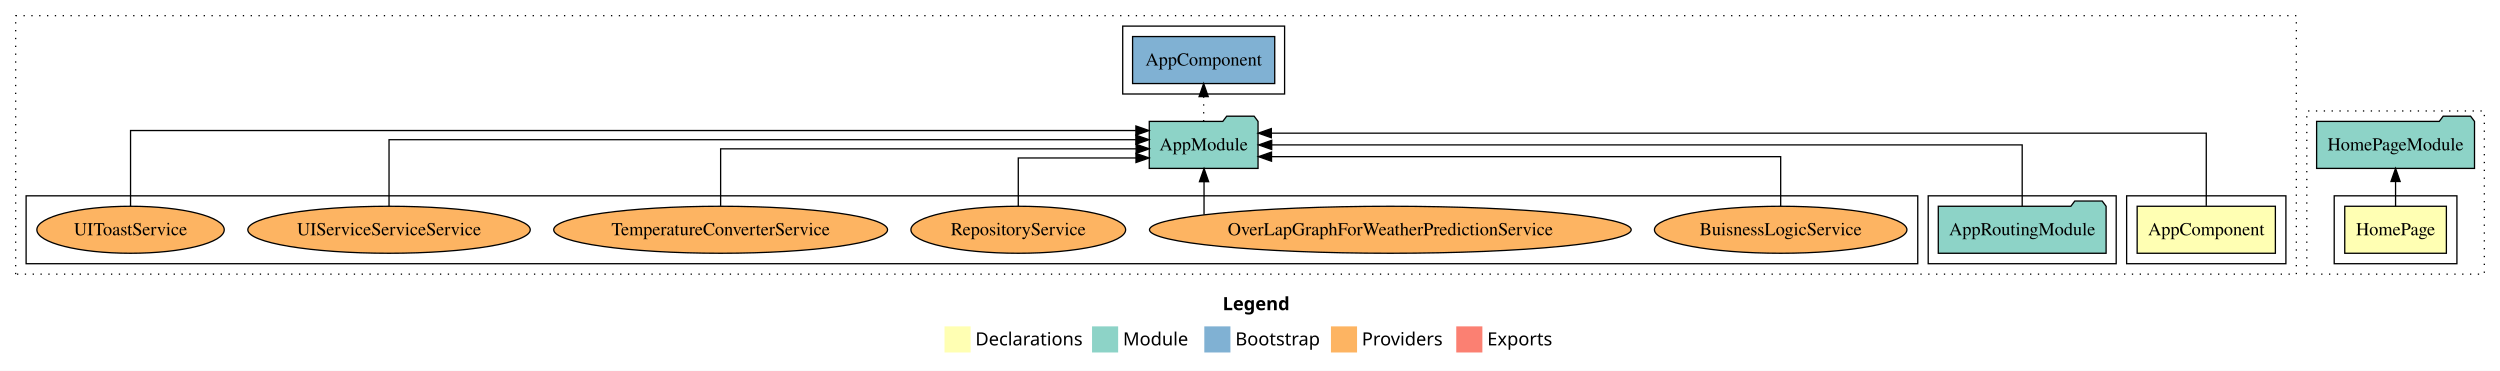
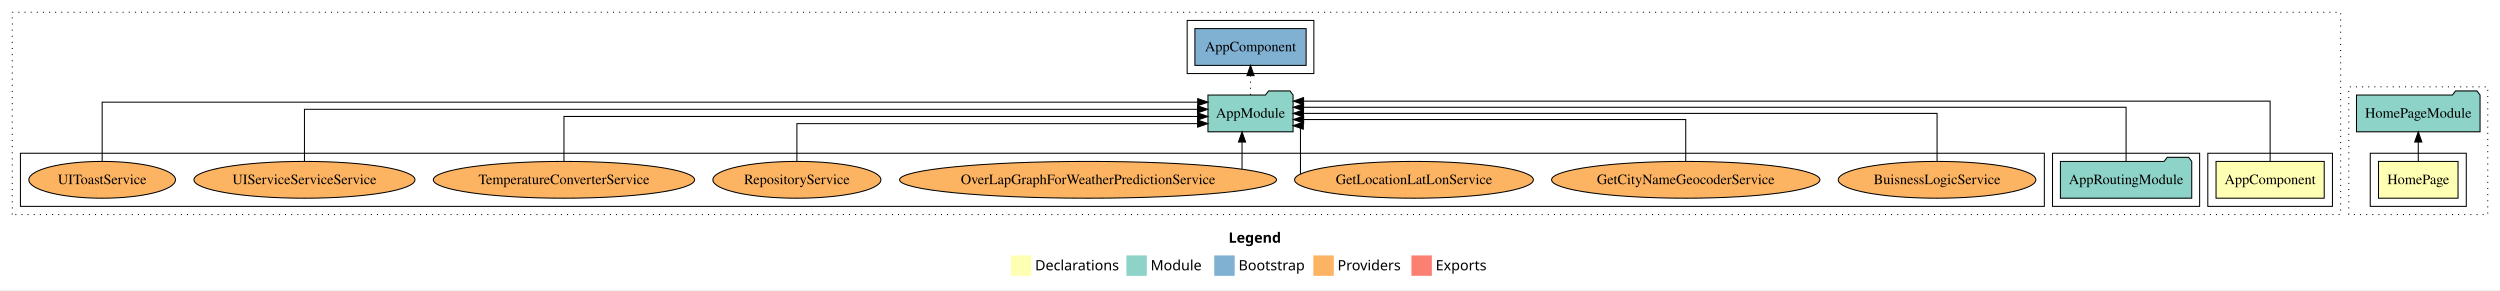
- <svg xmlns="http://www.w3.org/2000/svg" width="1915pt" height="284pt" viewBox="0.00 0.00 1915.00 284.00">
+ <svg xmlns="http://www.w3.org/2000/svg" width="2447pt" height="284pt" viewBox="0.00 0.00 2447.00 284.00">
  <g id="graph0" class="graph" transform="scale(1 1) rotate(0) translate(4 280)">
-     <polygon fill="#ffffff" stroke="transparent" points="-4,4 -4,-280 1911,-280 1911,4 -4,4" />
-     <text text-anchor="start" x="932.509" y="-42.4" font-family="sans-serif" font-weight="bold" font-size="14.00" fill="#000000">Legend</text>
-     <polygon fill="#ffffb3" stroke="transparent" points="719.5,-10 719.5,-30 739.5,-30 739.5,-10 719.5,-10" />
-     <text text-anchor="start" x="743.129" y="-15.4" font-family="sans-serif" font-size="14.00" fill="#000000">  Declarations</text>
-     <polygon fill="#8dd3c7" stroke="transparent" points="832.5,-10 832.5,-30 852.5,-30 852.5,-10 832.5,-10" />
-     <text text-anchor="start" x="856.225" y="-15.4" font-family="sans-serif" font-size="14.00" fill="#000000">  Module</text>
-     <polygon fill="#80b1d3" stroke="transparent" points="918.5,-10 918.5,-30 938.5,-30 938.5,-10 918.5,-10" />
-     <text text-anchor="start" x="942.281" y="-15.4" font-family="sans-serif" font-size="14.00" fill="#000000">  Bootstrap</text>
-     <polygon fill="#fdb462" stroke="transparent" points="1015.5,-10 1015.5,-30 1035.5,-30 1035.5,-10 1015.5,-10" />
-     <text text-anchor="start" x="1039.173" y="-15.4" font-family="sans-serif" font-size="14.00" fill="#000000">  Providers</text>
-     <polygon fill="#fb8072" stroke="transparent" points="1111.5,-10 1111.5,-30 1131.5,-30 1131.5,-10 1111.5,-10" />
-     <text text-anchor="start" x="1135.226" y="-15.4" font-family="sans-serif" font-size="14.00" fill="#000000">  Exports</text>
+     <polygon fill="#ffffff" stroke="transparent" points="-4,4 -4,-280 2443,-280 2443,4 -4,4" />
+     <text text-anchor="start" x="1198.509" y="-42.4" font-family="sans-serif" font-weight="bold" font-size="14.00" fill="#000000">Legend</text>
+     <polygon fill="#ffffb3" stroke="transparent" points="985.5,-10 985.5,-30 1005.5,-30 1005.5,-10 985.5,-10" />
+     <text text-anchor="start" x="1009.129" y="-15.4" font-family="sans-serif" font-size="14.00" fill="#000000">  Declarations</text>
+     <polygon fill="#8dd3c7" stroke="transparent" points="1098.5,-10 1098.5,-30 1118.5,-30 1118.5,-10 1098.5,-10" />
+     <text text-anchor="start" x="1122.225" y="-15.4" font-family="sans-serif" font-size="14.00" fill="#000000">  Module</text>
+     <polygon fill="#80b1d3" stroke="transparent" points="1184.5,-10 1184.5,-30 1204.5,-30 1204.5,-10 1184.5,-10" />
+     <text text-anchor="start" x="1208.281" y="-15.4" font-family="sans-serif" font-size="14.00" fill="#000000">  Bootstrap</text>
+     <polygon fill="#fdb462" stroke="transparent" points="1281.5,-10 1281.5,-30 1301.5,-30 1301.5,-10 1281.5,-10" />
+     <text text-anchor="start" x="1305.173" y="-15.4" font-family="sans-serif" font-size="14.00" fill="#000000">  Providers</text>
+     <polygon fill="#fb8072" stroke="transparent" points="1377.5,-10 1377.5,-30 1397.5,-30 1397.5,-10 1377.5,-10" />
+     <text text-anchor="start" x="1401.226" y="-15.4" font-family="sans-serif" font-size="14.00" fill="#000000">  Exports</text>
    <g id="clust1" class="cluster">
-       <polygon fill="none" stroke="#000000" stroke-dasharray="1,5" points="8,-70 8,-268 1755,-268 1755,-70 8,-70" />
+       <polygon fill="none" stroke="#000000" stroke-dasharray="1,5" points="8,-70 8,-268 2287,-268 2287,-70 8,-70" />
    </g>
    <g id="clust2" class="cluster">
-       <polygon fill="none" stroke="#000000" points="1625,-78 1625,-130 1747,-130 1747,-78 1625,-78" />
+       <polygon fill="none" stroke="#000000" points="2157,-78 2157,-130 2279,-130 2279,-78 2157,-78" />
    </g>
    <g id="clust4" class="cluster">
-       <polygon fill="none" stroke="#000000" points="1473,-78 1473,-130 1617,-130 1617,-78 1473,-78" />
+       <polygon fill="none" stroke="#000000" points="2005,-78 2005,-130 2149,-130 2149,-78 2005,-78" />
    </g>
    <g id="clust6" class="cluster">
-       <polygon fill="none" stroke="#000000" points="856,-208 856,-260 980,-260 980,-208 856,-208" />
+       <polygon fill="none" stroke="#000000" points="1158,-208 1158,-260 1282,-260 1282,-208 1158,-208" />
    </g>
    <g id="clust7" class="cluster">
-       <polygon fill="none" stroke="#000000" points="16,-78 16,-130 1465,-130 1465,-78 16,-78" />
+       <polygon fill="none" stroke="#000000" points="16,-78 16,-130 1997,-130 1997,-78 16,-78" />
    </g>
    <g id="clust14" class="cluster">
-       <polygon fill="none" stroke="#000000" stroke-dasharray="1,5" points="1763,-70 1763,-195 1899,-195 1899,-70 1763,-70" />
+       <polygon fill="none" stroke="#000000" stroke-dasharray="1,5" points="2295,-70 2295,-195 2431,-195 2431,-70 2295,-70" />
    </g>
    <g id="clust15" class="cluster">
-       <polygon fill="none" stroke="#000000" points="1784,-78 1784,-130 1878,-130 1878,-78 1784,-78" />
+       <polygon fill="none" stroke="#000000" points="2316,-78 2316,-130 2410,-130 2410,-78 2316,-78" />
    </g>
    <g id="node1" class="node">
-       <polygon fill="#ffffb3" stroke="#000000" points="1738.94,-122 1633.06,-122 1633.06,-86 1738.94,-86 1738.94,-122" />
-       <text text-anchor="middle" x="1686" y="-99.8" font-family="Times,serif" font-size="14.00" fill="#000000">AppComponent</text>
+       <polygon fill="#ffffb3" stroke="#000000" points="2270.94,-122 2165.06,-122 2165.06,-86 2270.94,-86 2270.94,-122" />
+       <text text-anchor="middle" x="2218" y="-99.8" font-family="Times,serif" font-size="14.00" fill="#000000">AppComponent</text>
    </g>
    <g id="node2" class="node">
-       <polygon fill="#8dd3c7" stroke="#000000" points="959.657,-187 956.657,-191 935.657,-191 932.657,-187 876.343,-187 876.343,-151 959.657,-151 959.657,-187" />
-       <text text-anchor="middle" x="918" y="-164.8" font-family="Times,serif" font-size="14.00" fill="#000000">AppModule</text>
+       <polygon fill="#8dd3c7" stroke="#000000" points="1261.657,-187 1258.657,-191 1237.657,-191 1234.657,-187 1178.343,-187 1178.343,-151 1261.657,-151 1261.657,-187" />
+       <text text-anchor="middle" x="1220" y="-164.8" font-family="Times,serif" font-size="14.00" fill="#000000">AppModule</text>
    </g>
    <g id="edge1" class="edge">
-       <path fill="none" stroke="#000000" d="M1686,-122.292C1686,-144.206 1686,-178 1686,-178 1686,-178 969.836,-178 969.836,-178" />
-       <polygon fill="#000000" stroke="#000000" points="969.837,-174.5 959.836,-178 969.836,-181.5 969.837,-174.5" />
+       <path fill="none" stroke="#000000" d="M2218,-122.248C2218,-145.018 2218,-181 2218,-181 2218,-181 1271.928,-181 1271.928,-181" />
+       <polygon fill="#000000" stroke="#000000" points="1271.928,-177.5 1261.928,-181 1271.928,-184.5 1271.928,-177.5" />
    </g>
    <g id="node4" class="node">
-       <polygon fill="#80b1d3" stroke="#000000" points="972.439,-252 863.561,-252 863.561,-216 972.439,-216 972.439,-252" />
-       <text text-anchor="middle" x="918" y="-229.8" font-family="Times,serif" font-size="14.00" fill="#000000">AppComponent </text>
+       <polygon fill="#80b1d3" stroke="#000000" points="1274.439,-252 1165.561,-252 1165.561,-216 1274.439,-216 1274.439,-252" />
+       <text text-anchor="middle" x="1220" y="-229.8" font-family="Times,serif" font-size="14.00" fill="#000000">AppComponent </text>
    </g>
    <g id="edge3" class="edge">
-       <path fill="none" stroke="#000000" stroke-dasharray="1,5" d="M918,-187.106C918,-187.106 918,-205.991 918,-205.991" />
-       <polygon fill="#000000" stroke="#000000" points="914.5,-205.991 918,-215.991 921.5,-205.991 914.5,-205.991" />
+       <path fill="none" stroke="#000000" stroke-dasharray="1,5" d="M1220,-187.106C1220,-187.106 1220,-205.991 1220,-205.991" />
+       <polygon fill="#000000" stroke="#000000" points="1216.5,-205.991 1220,-215.991 1223.5,-205.991 1216.5,-205.991" />
    </g>
    <g id="node3" class="node">
-       <polygon fill="#8dd3c7" stroke="#000000" points="1609.274,-122 1606.274,-126 1585.274,-126 1582.274,-122 1480.726,-122 1480.726,-86 1609.274,-86 1609.274,-122" />
-       <text text-anchor="middle" x="1545" y="-99.8" font-family="Times,serif" font-size="14.00" fill="#000000">AppRoutingModule</text>
+       <polygon fill="#8dd3c7" stroke="#000000" points="2141.274,-122 2138.274,-126 2117.274,-126 2114.274,-122 2012.726,-122 2012.726,-86 2141.274,-86 2141.274,-122" />
+       <text text-anchor="middle" x="2077" y="-99.8" font-family="Times,serif" font-size="14.00" fill="#000000">AppRoutingModule</text>
    </g>
    <g id="edge2" class="edge">
-       <path fill="none" stroke="#000000" d="M1545,-122.106C1545,-141.339 1545,-169 1545,-169 1545,-169 970.113,-169 970.113,-169" />
-       <polygon fill="#000000" stroke="#000000" points="970.113,-165.5 960.113,-169 970.113,-172.5 970.113,-165.5" />
+       <path fill="none" stroke="#000000" d="M2077,-122.284C2077,-143.321 2077,-175 2077,-175 2077,-175 1271.915,-175 1271.915,-175" />
+       <polygon fill="#000000" stroke="#000000" points="1271.915,-171.5 1261.915,-175 1271.915,-178.5 1271.915,-171.5" />
    </g>
    <g id="node5" class="node">
-       <ellipse fill="#fdb462" stroke="#000000" cx="1360" cy="-104" rx="96.706" ry="18" />
-       <text text-anchor="middle" x="1360" y="-99.8" font-family="Times,serif" font-size="14.00" fill="#000000">BuisnessLogicService</text>
+       <ellipse fill="#fdb462" stroke="#000000" cx="1892" cy="-104" rx="96.706" ry="18" />
+       <text text-anchor="middle" x="1892" y="-99.8" font-family="Times,serif" font-size="14.00" fill="#000000">BuisnessLogicService</text>
    </g>
    <g id="edge4" class="edge">
-       <path fill="none" stroke="#000000" d="M1360,-122.027C1360,-138.398 1360,-160 1360,-160 1360,-160 969.981,-160 969.981,-160" />
-       <polygon fill="#000000" stroke="#000000" points="969.981,-156.5 959.981,-160 969.981,-163.5 969.981,-156.5" />
+       <path fill="none" stroke="#000000" d="M1892,-122.106C1892,-141.339 1892,-169 1892,-169 1892,-169 1271.783,-169 1271.783,-169" />
+       <polygon fill="#000000" stroke="#000000" points="1271.783,-165.5 1261.783,-169 1271.783,-172.5 1271.783,-165.5" />
    </g>
    <g id="node6" class="node">
+       <ellipse fill="#fdb462" stroke="#000000" cx="1646" cy="-104" rx="131.317" ry="18" />
+       <text text-anchor="middle" x="1646" y="-99.8" font-family="Times,serif" font-size="14.00" fill="#000000">GetCityNameGeocoderService</text>
+     </g>
+     <g id="edge5" class="edge">
+       <path fill="none" stroke="#000000" d="M1646,-122.022C1646,-139.373 1646,-163 1646,-163 1646,-163 1272.012,-163 1272.012,-163" />
+       <polygon fill="#000000" stroke="#000000" points="1272.012,-159.5 1262.012,-163 1272.012,-166.5 1272.012,-159.5" />
+     </g>
+     <g id="node7" class="node">
+       <ellipse fill="#fdb462" stroke="#000000" cx="1380" cy="-104" rx="116.871" ry="18" />
+       <text text-anchor="middle" x="1380" y="-99.8" font-family="Times,serif" font-size="14.00" fill="#000000">GetLocationLatLonService</text>
+     </g>
+     <g id="edge6" class="edge">
+       <path fill="none" stroke="#000000" d="M1268.892,-109.672C1268.892,-123.344 1268.892,-157 1268.892,-157 1268.892,-157 1268.171,-157 1268.171,-157" />
+       <polygon fill="#000000" stroke="#000000" points="1271.678,-153.5 1261.678,-157 1271.678,-160.5 1271.678,-153.5" />
+     </g>
+     <g id="node8" class="node">
      <ellipse fill="#fdb462" stroke="#000000" cx="1061" cy="-104" rx="184.489" ry="18" />
      <text text-anchor="middle" x="1061" y="-99.8" font-family="Times,serif" font-size="14.00" fill="#000000">OverLapGraphForWeatherPredictionService</text>
    </g>
-     <g id="edge5" class="edge">
-       <path fill="none" stroke="#000000" d="M918.292,-115.621C918.292,-115.621 918.292,-140.853 918.292,-140.853" />
-       <polygon fill="#000000" stroke="#000000" points="914.792,-140.853 918.292,-150.853 921.792,-140.853 914.792,-140.853" />
+     <g id="edge7" class="edge">
+       <path fill="none" stroke="#000000" d="M1211.708,-114.443C1211.708,-114.443 1211.708,-140.968 1211.708,-140.968" />
+       <polygon fill="#000000" stroke="#000000" points="1208.208,-140.968 1211.708,-150.968 1215.208,-140.968 1208.208,-140.968" />
    </g>
-     <g id="node7" class="node">
+     <g id="node9" class="node">
      <ellipse fill="#fdb462" stroke="#000000" cx="776" cy="-104" rx="82.241" ry="18" />
      <text text-anchor="middle" x="776" y="-99.8" font-family="Times,serif" font-size="14.00" fill="#000000">RepositoryService</text>
    </g>
-     <g id="edge6" class="edge">
-       <path fill="none" stroke="#000000" d="M776,-122.009C776,-138.049 776,-159 776,-159 776,-159 866.163,-159 866.163,-159" />
-       <polygon fill="#000000" stroke="#000000" points="866.163,-162.5 876.163,-159 866.163,-155.5 866.163,-162.5" />
+     <g id="edge8" class="edge">
+       <path fill="none" stroke="#000000" d="M776,-122.009C776,-138.049 776,-159 776,-159 776,-159 1168.23,-159 1168.23,-159" />
+       <polygon fill="#000000" stroke="#000000" points="1168.23,-162.5 1178.23,-159 1168.229,-155.5 1168.23,-162.5" />
    </g>
-     <g id="node8" class="node">
+     <g id="node10" class="node">
      <ellipse fill="#fdb462" stroke="#000000" cx="548" cy="-104" rx="127.866" ry="18" />
      <text text-anchor="middle" x="548" y="-99.8" font-family="Times,serif" font-size="14.00" fill="#000000">TemperatureConverterService</text>
    </g>
-     <g id="edge7" class="edge">
-       <path fill="none" stroke="#000000" d="M548,-122.267C548,-140.555 548,-166 548,-166 548,-166 866.275,-166 866.275,-166" />
-       <polygon fill="#000000" stroke="#000000" points="866.276,-169.5 876.275,-166 866.275,-162.5 866.276,-169.5" />
+     <g id="edge9" class="edge">
+       <path fill="none" stroke="#000000" d="M548,-122.267C548,-140.555 548,-166 548,-166 548,-166 1168.217,-166 1168.217,-166" />
+       <polygon fill="#000000" stroke="#000000" points="1168.217,-169.5 1178.217,-166 1168.217,-162.5 1168.217,-169.5" />
    </g>
-     <g id="node9" class="node">
+     <g id="node11" class="node">
      <ellipse fill="#fdb462" stroke="#000000" cx="294" cy="-104" rx="108.178" ry="18" />
      <text text-anchor="middle" x="294" y="-99.8" font-family="Times,serif" font-size="14.00" fill="#000000">UIServiceServiceService</text>
    </g>
-     <g id="edge8" class="edge">
-       <path fill="none" stroke="#000000" d="M294,-122.129C294,-142.572 294,-173 294,-173 294,-173 866.089,-173 866.089,-173" />
-       <polygon fill="#000000" stroke="#000000" points="866.089,-176.5 876.089,-173 866.089,-169.5 866.089,-176.5" />
+     <g id="edge10" class="edge">
+       <path fill="none" stroke="#000000" d="M294,-122.129C294,-142.572 294,-173 294,-173 294,-173 1168.11,-173 1168.11,-173" />
+       <polygon fill="#000000" stroke="#000000" points="1168.11,-176.5 1178.11,-173 1168.11,-169.5 1168.11,-176.5" />
    </g>
-     <g id="node10" class="node">
+     <g id="node12" class="node">
      <ellipse fill="#fdb462" stroke="#000000" cx="96" cy="-104" rx="71.764" ry="18" />
      <text text-anchor="middle" x="96" y="-99.8" font-family="Times,serif" font-size="14.00" fill="#000000">UIToastService</text>
    </g>
-     <g id="edge9" class="edge">
-       <path fill="none" stroke="#000000" d="M96,-122.011C96,-144.485 96,-180 96,-180 96,-180 866.107,-180 866.107,-180" />
-       <polygon fill="#000000" stroke="#000000" points="866.107,-183.5 876.107,-180 866.107,-176.5 866.107,-183.5" />
+     <g id="edge11" class="edge">
+       <path fill="none" stroke="#000000" d="M96,-122.011C96,-144.485 96,-180 96,-180 96,-180 1168.327,-180 1168.327,-180" />
+       <polygon fill="#000000" stroke="#000000" points="1168.327,-183.5 1178.327,-180 1168.327,-176.5 1168.327,-183.5" />
    </g>
-     <g id="node11" class="node">
-       <polygon fill="#ffffb3" stroke="#000000" points="1869.925,-122 1792.075,-122 1792.075,-86 1869.925,-86 1869.925,-122" />
-       <text text-anchor="middle" x="1831" y="-99.8" font-family="Times,serif" font-size="14.00" fill="#000000">HomePage</text>
+     <g id="node13" class="node">
+       <polygon fill="#ffffb3" stroke="#000000" points="2401.925,-122 2324.075,-122 2324.075,-86 2401.925,-86 2401.925,-122" />
+       <text text-anchor="middle" x="2363" y="-99.8" font-family="Times,serif" font-size="14.00" fill="#000000">HomePage</text>
    </g>
-     <g id="node12" class="node">
-       <polygon fill="#8dd3c7" stroke="#000000" points="1891.473,-187 1888.473,-191 1867.473,-191 1864.473,-187 1770.527,-187 1770.527,-151 1891.473,-151 1891.473,-187" />
-       <text text-anchor="middle" x="1831" y="-164.8" font-family="Times,serif" font-size="14.00" fill="#000000">HomePageModule</text>
+     <g id="node14" class="node">
+       <polygon fill="#8dd3c7" stroke="#000000" points="2423.473,-187 2420.473,-191 2399.473,-191 2396.473,-187 2302.527,-187 2302.527,-151 2423.473,-151 2423.473,-187" />
+       <text text-anchor="middle" x="2363" y="-164.8" font-family="Times,serif" font-size="14.00" fill="#000000">HomePageModule</text>
    </g>
-     <g id="edge10" class="edge">
-       <path fill="none" stroke="#000000" d="M1831,-122.106C1831,-122.106 1831,-140.991 1831,-140.991" />
-       <polygon fill="#000000" stroke="#000000" points="1827.5,-140.991 1831,-150.991 1834.5,-140.991 1827.5,-140.991" />
+     <g id="edge12" class="edge">
+       <path fill="none" stroke="#000000" d="M2363,-122.106C2363,-122.106 2363,-140.991 2363,-140.991" />
+       <polygon fill="#000000" stroke="#000000" points="2359.5,-140.991 2363,-150.991 2366.5,-140.991 2359.5,-140.991" />
    </g>
  </g>
</svg>
